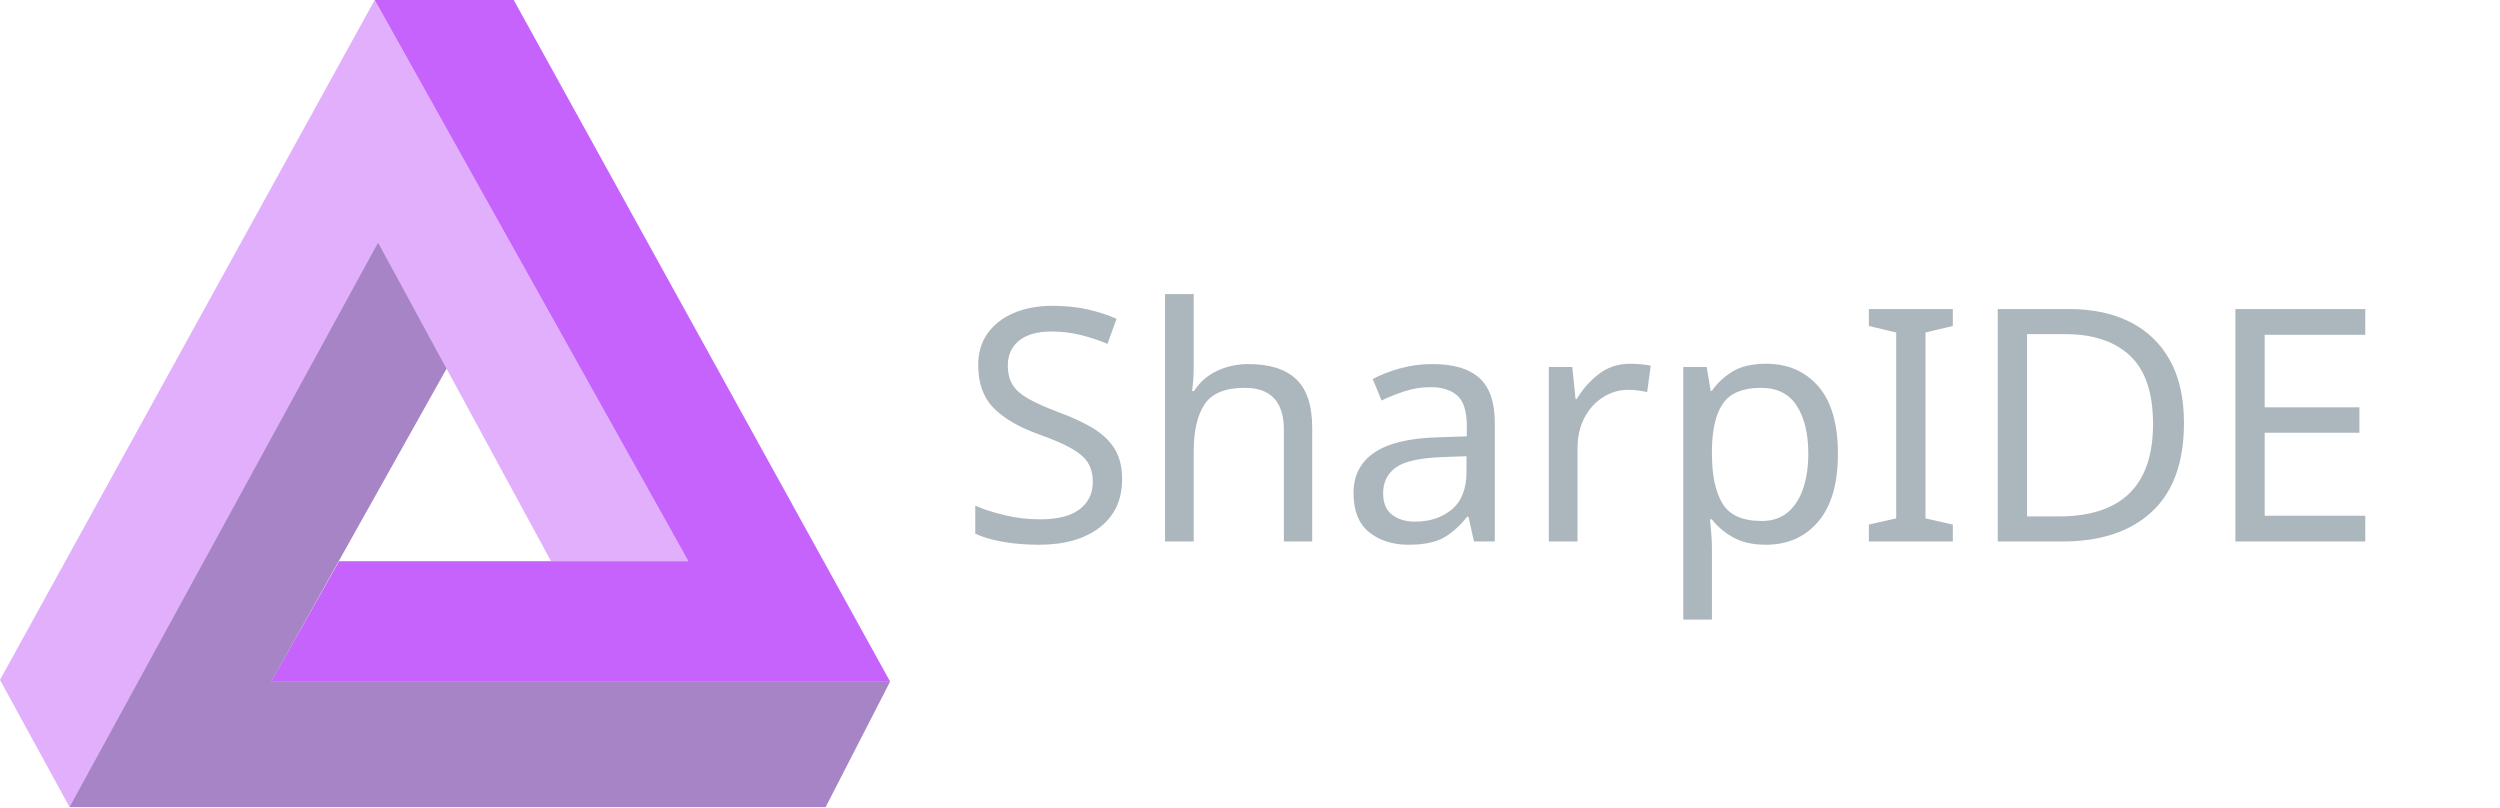
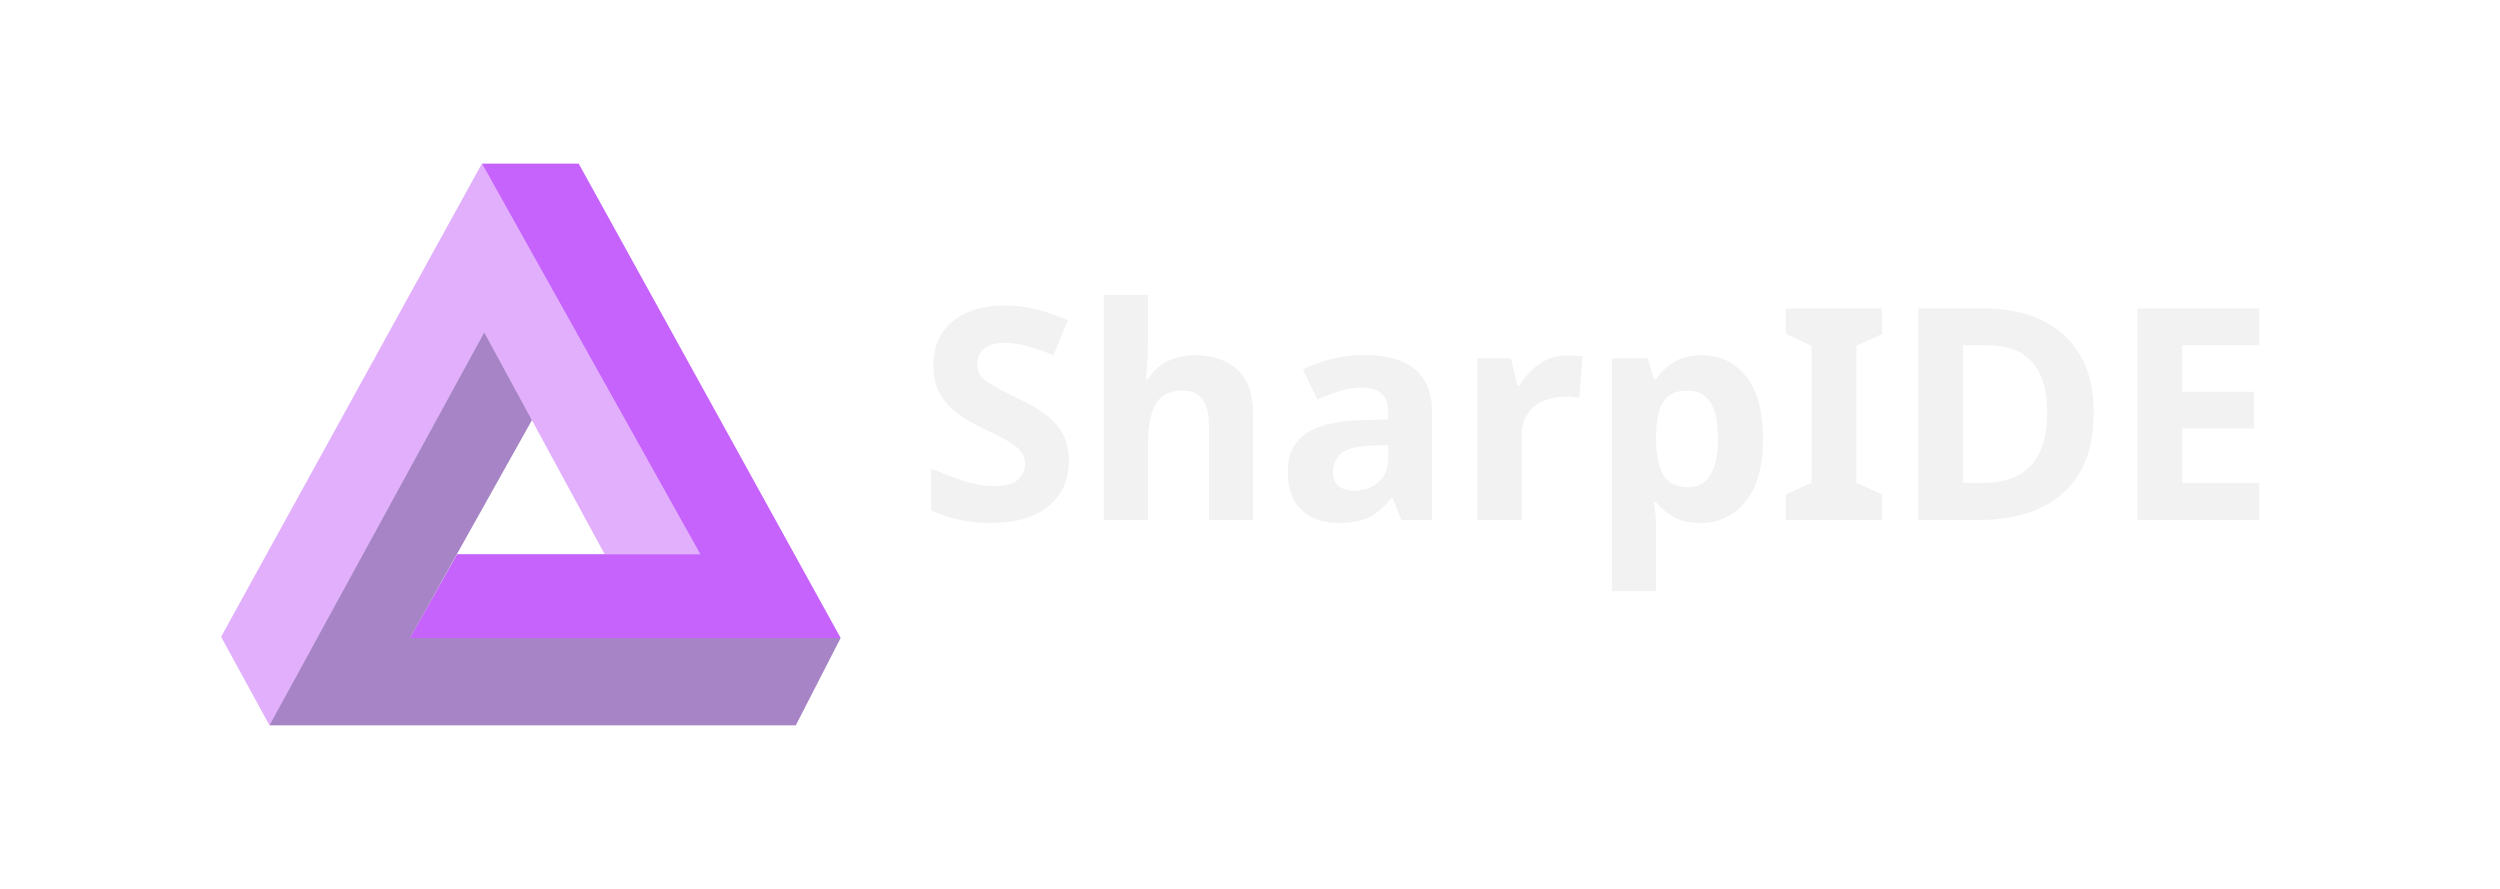
- <svg xmlns="http://www.w3.org/2000/svg" version="1.0" width="1474.531" height="476" id="svg2">
+ <svg xmlns="http://www.w3.org/2000/svg" version="1.0" width="450" height="160" id="svg2">
  <defs id="defs4" />
  <g transform="translate(-93.42388,-255.5866)" id="layer1">
-     <path d="m 314.424,255.587 185,331 h -206 l -40,71 h 365 l -222,-402 z" style="display:inline;fill:#c663fc;fill-opacity:1;fill-rule:evenodd;stroke:#000000;stroke-width:0;stroke-linecap:butt;stroke-linejoin:round;stroke-dasharray:none;stroke-dashoffset:0;stroke-opacity:1" id="path3214" />
-     <path d="m 314.424,255.587 -221,401 41,75 182,-333 102,188 h 81 z" style="display:inline;fill:#be51f6;fill-opacity:0.459;fill-rule:evenodd;stroke:#000000;stroke-width:0;stroke-linecap:butt;stroke-linejoin:round;stroke-dasharray:none;stroke-dashoffset:0;stroke-opacity:1" id="path4185" />
-     <path d="m 316.424,398.587 40.393,74.45 -103.393,184.55 h 365 l -38,74 h -446 z" style="display:inline;fill:#520c8c;fill-opacity:0.506;fill-rule:evenodd;stroke:#000000;stroke-width:0;stroke-linecap:butt;stroke-linejoin:round;stroke-dasharray:none;stroke-dashoffset:0;stroke-opacity:1" id="path5156" />
-     <text xml:space="preserve" style="font-stretch:condensed;font-size:192px;font-family:Arial;-inkscape-font-specification:'Arial Condensed';text-align:start;letter-spacing:0px;word-spacing:0px;writing-mode:lr-tb;direction:ltr;text-anchor:start;fill:#acb7bd;stroke-width:0.2;stroke-linecap:round;stroke-linejoin:round" x="658.861" y="574.962" id="text1">
-       <tspan id="tspan1" x="658.861" y="574.962" style="font-style:normal;font-variant:normal;font-weight:normal;font-stretch:normal;font-size:192px;font-family:sans-serif;-inkscape-font-specification:sans-serif">SharpIDE</tspan>
+     <path d="m 180.166,285.03 39.298,70.311 h -43.759 l -8.497,15.082 h 77.534 l -47.157,-85.393 z" style="display:inline;fill:#c663fc;fill-opacity:1;fill-rule:evenodd;stroke:#000000;stroke-width:0;stroke-linecap:butt;stroke-linejoin:round;stroke-dasharray:none;stroke-dashoffset:0;stroke-opacity:1" id="path3214" />
+     <path d="m 180.166,285.03 -46.945,85.181 8.709,15.932 38.661,-70.736 21.667,39.935 h 17.206 z" style="display:inline;fill:#be51f6;fill-opacity:0.459;fill-rule:evenodd;stroke:#000000;stroke-width:0;stroke-linecap:butt;stroke-linejoin:round;stroke-dasharray:none;stroke-dashoffset:0;stroke-opacity:1" id="path4185" />
+     <path d="m 180.59,315.407 8.58,15.815 -21.963,39.202 h 77.534 l -8.072,15.719 h -94.74 z" style="display:inline;fill:#520c8c;fill-opacity:0.506;fill-rule:evenodd;stroke:#000000;stroke-width:0;stroke-linecap:butt;stroke-linejoin:round;stroke-dasharray:none;stroke-dashoffset:0;stroke-opacity:1" id="path5156" />
+     <text xml:space="preserve" style="font-stretch:condensed;font-size:53.333px;font-family:Arial;-inkscape-font-specification:'Arial Condensed';text-align:start;letter-spacing:0px;word-spacing:0px;writing-mode:lr-tb;direction:ltr;text-anchor:start;fill:#f2f2f2;fill-opacity:1;stroke-width:0.104;stroke-linecap:round;stroke-linejoin:round" x="258.559" y="349.193" id="text1">
+       <tspan id="tspan1" x="258.559" y="349.193" style="font-style:normal;font-variant:normal;font-weight:600;font-stretch:normal;font-size:53.333px;font-family:'Segoe UI';-inkscape-font-specification:'Segoe UI Semi-Bold';fill:#f2f2f2;fill-opacity:1;stroke-width:0.104">SharpIDE</tspan>
    </text>
  </g>
</svg>
